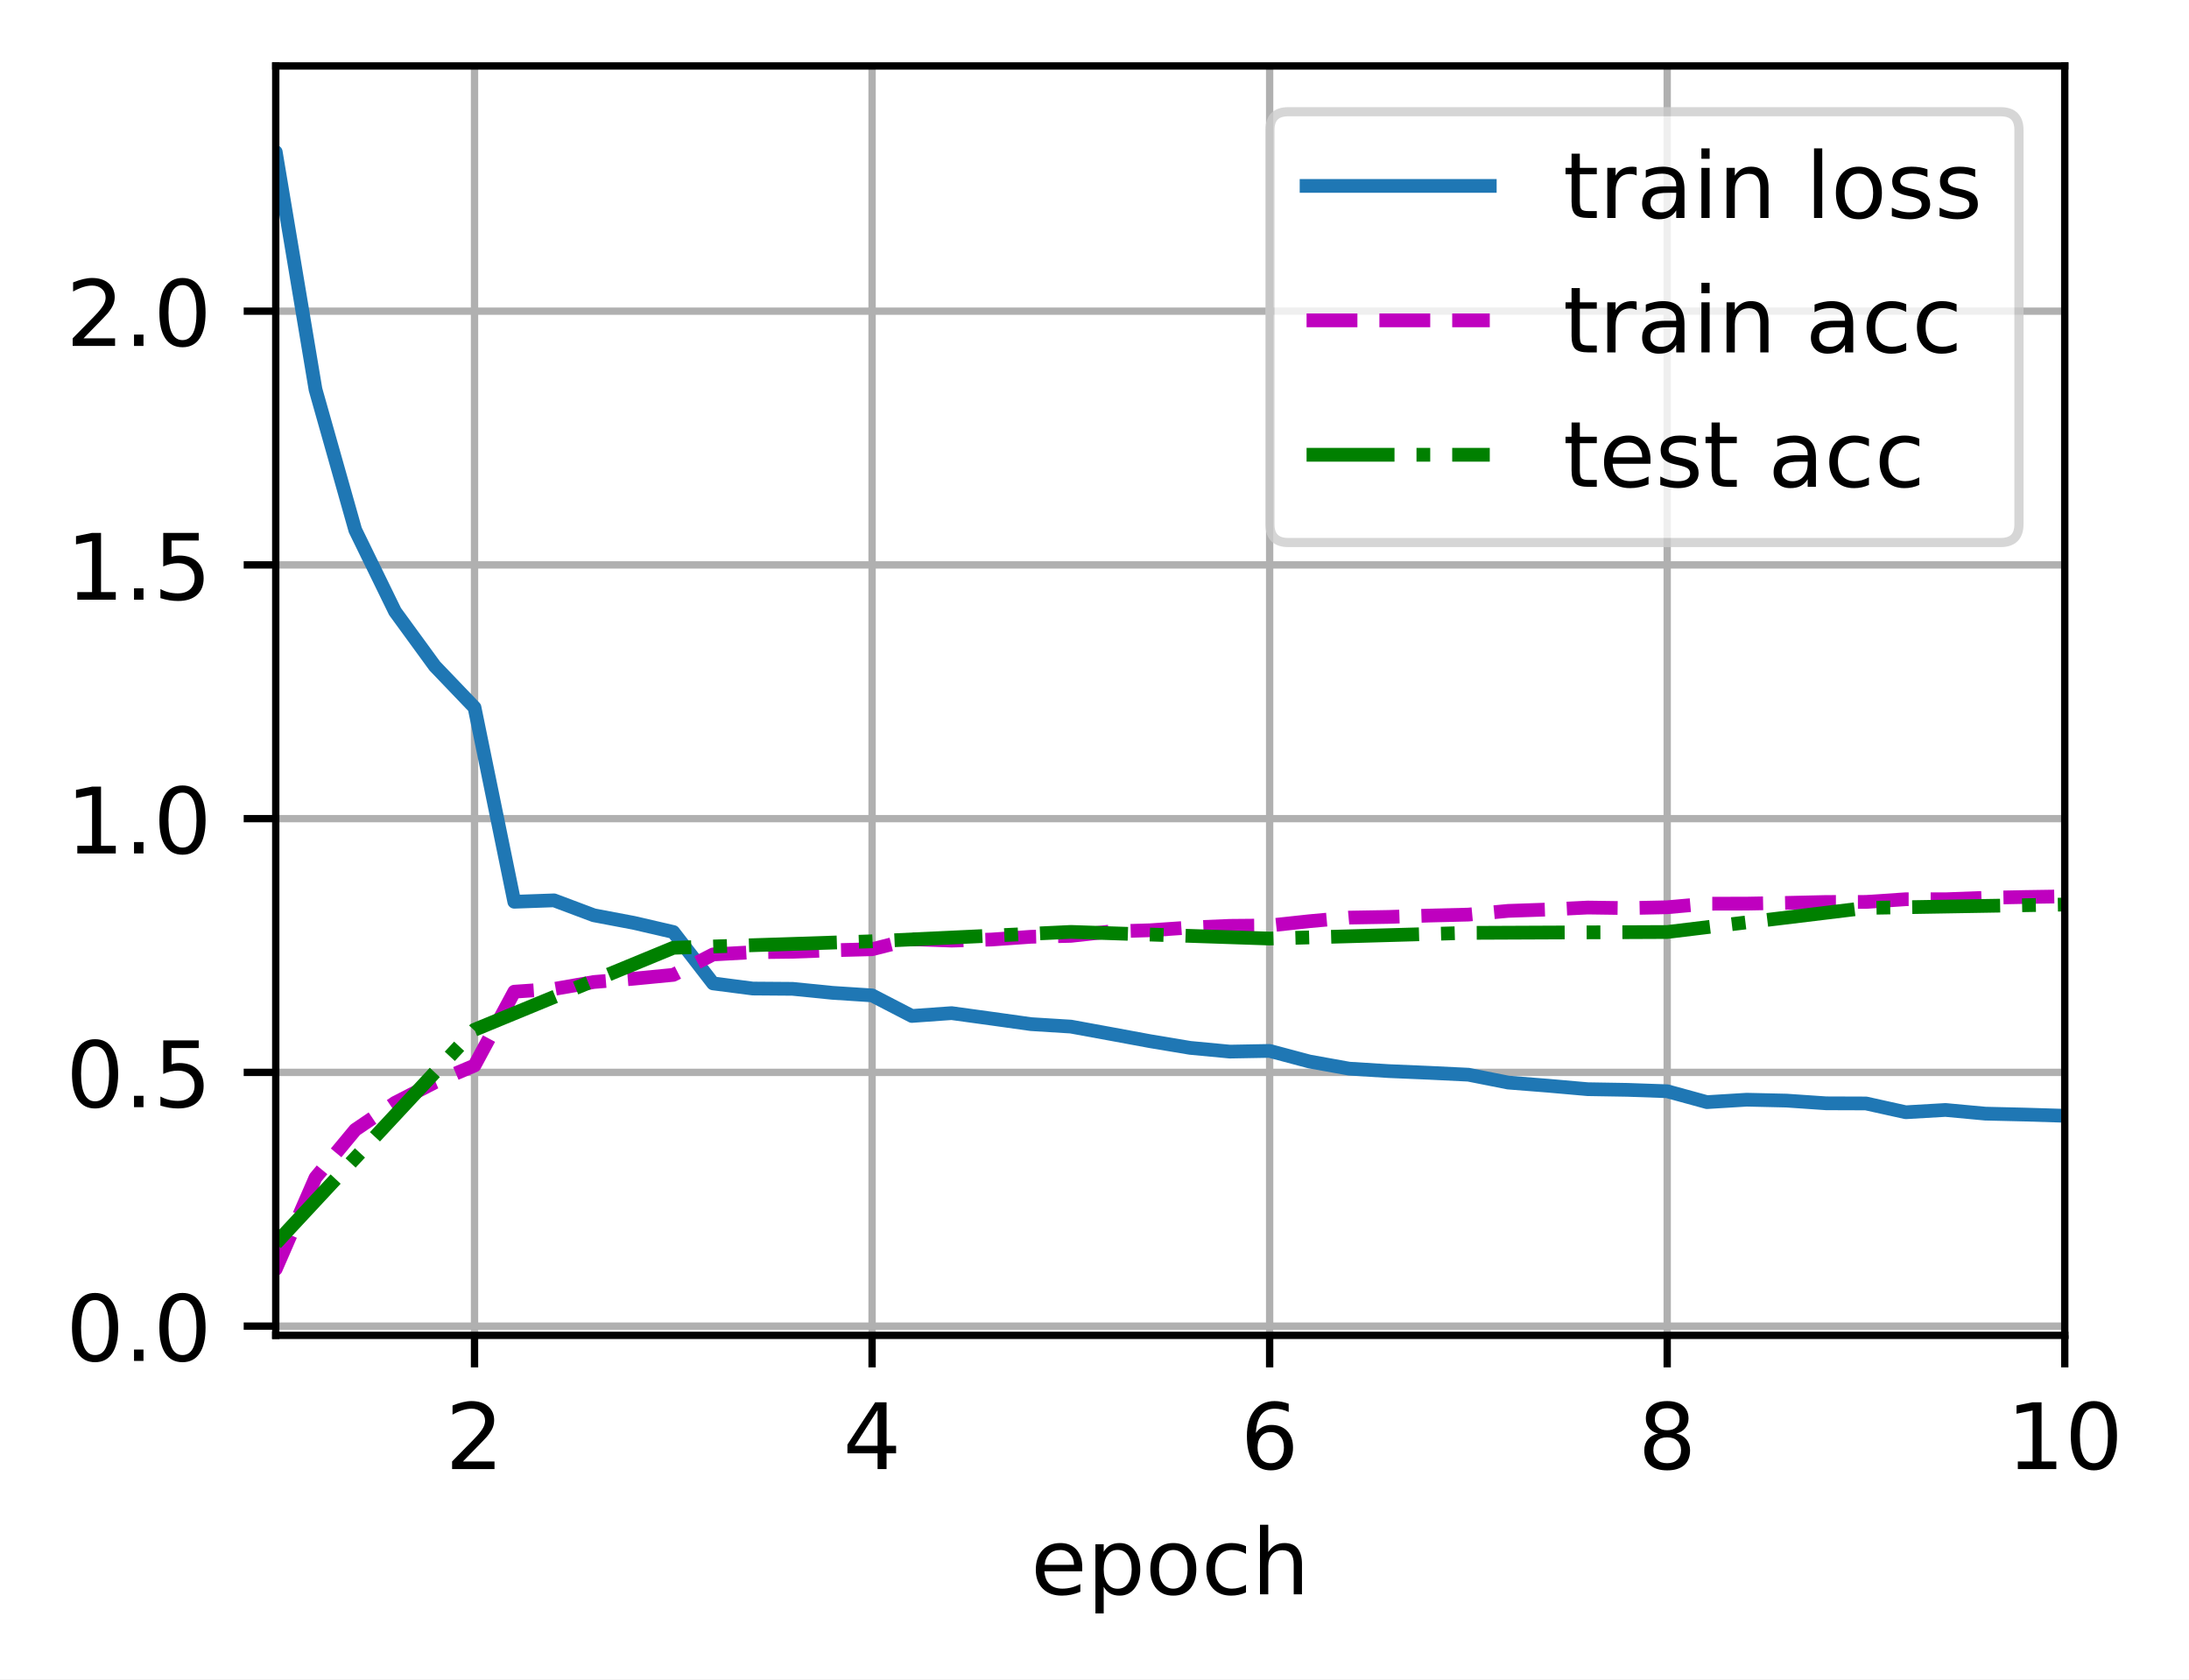
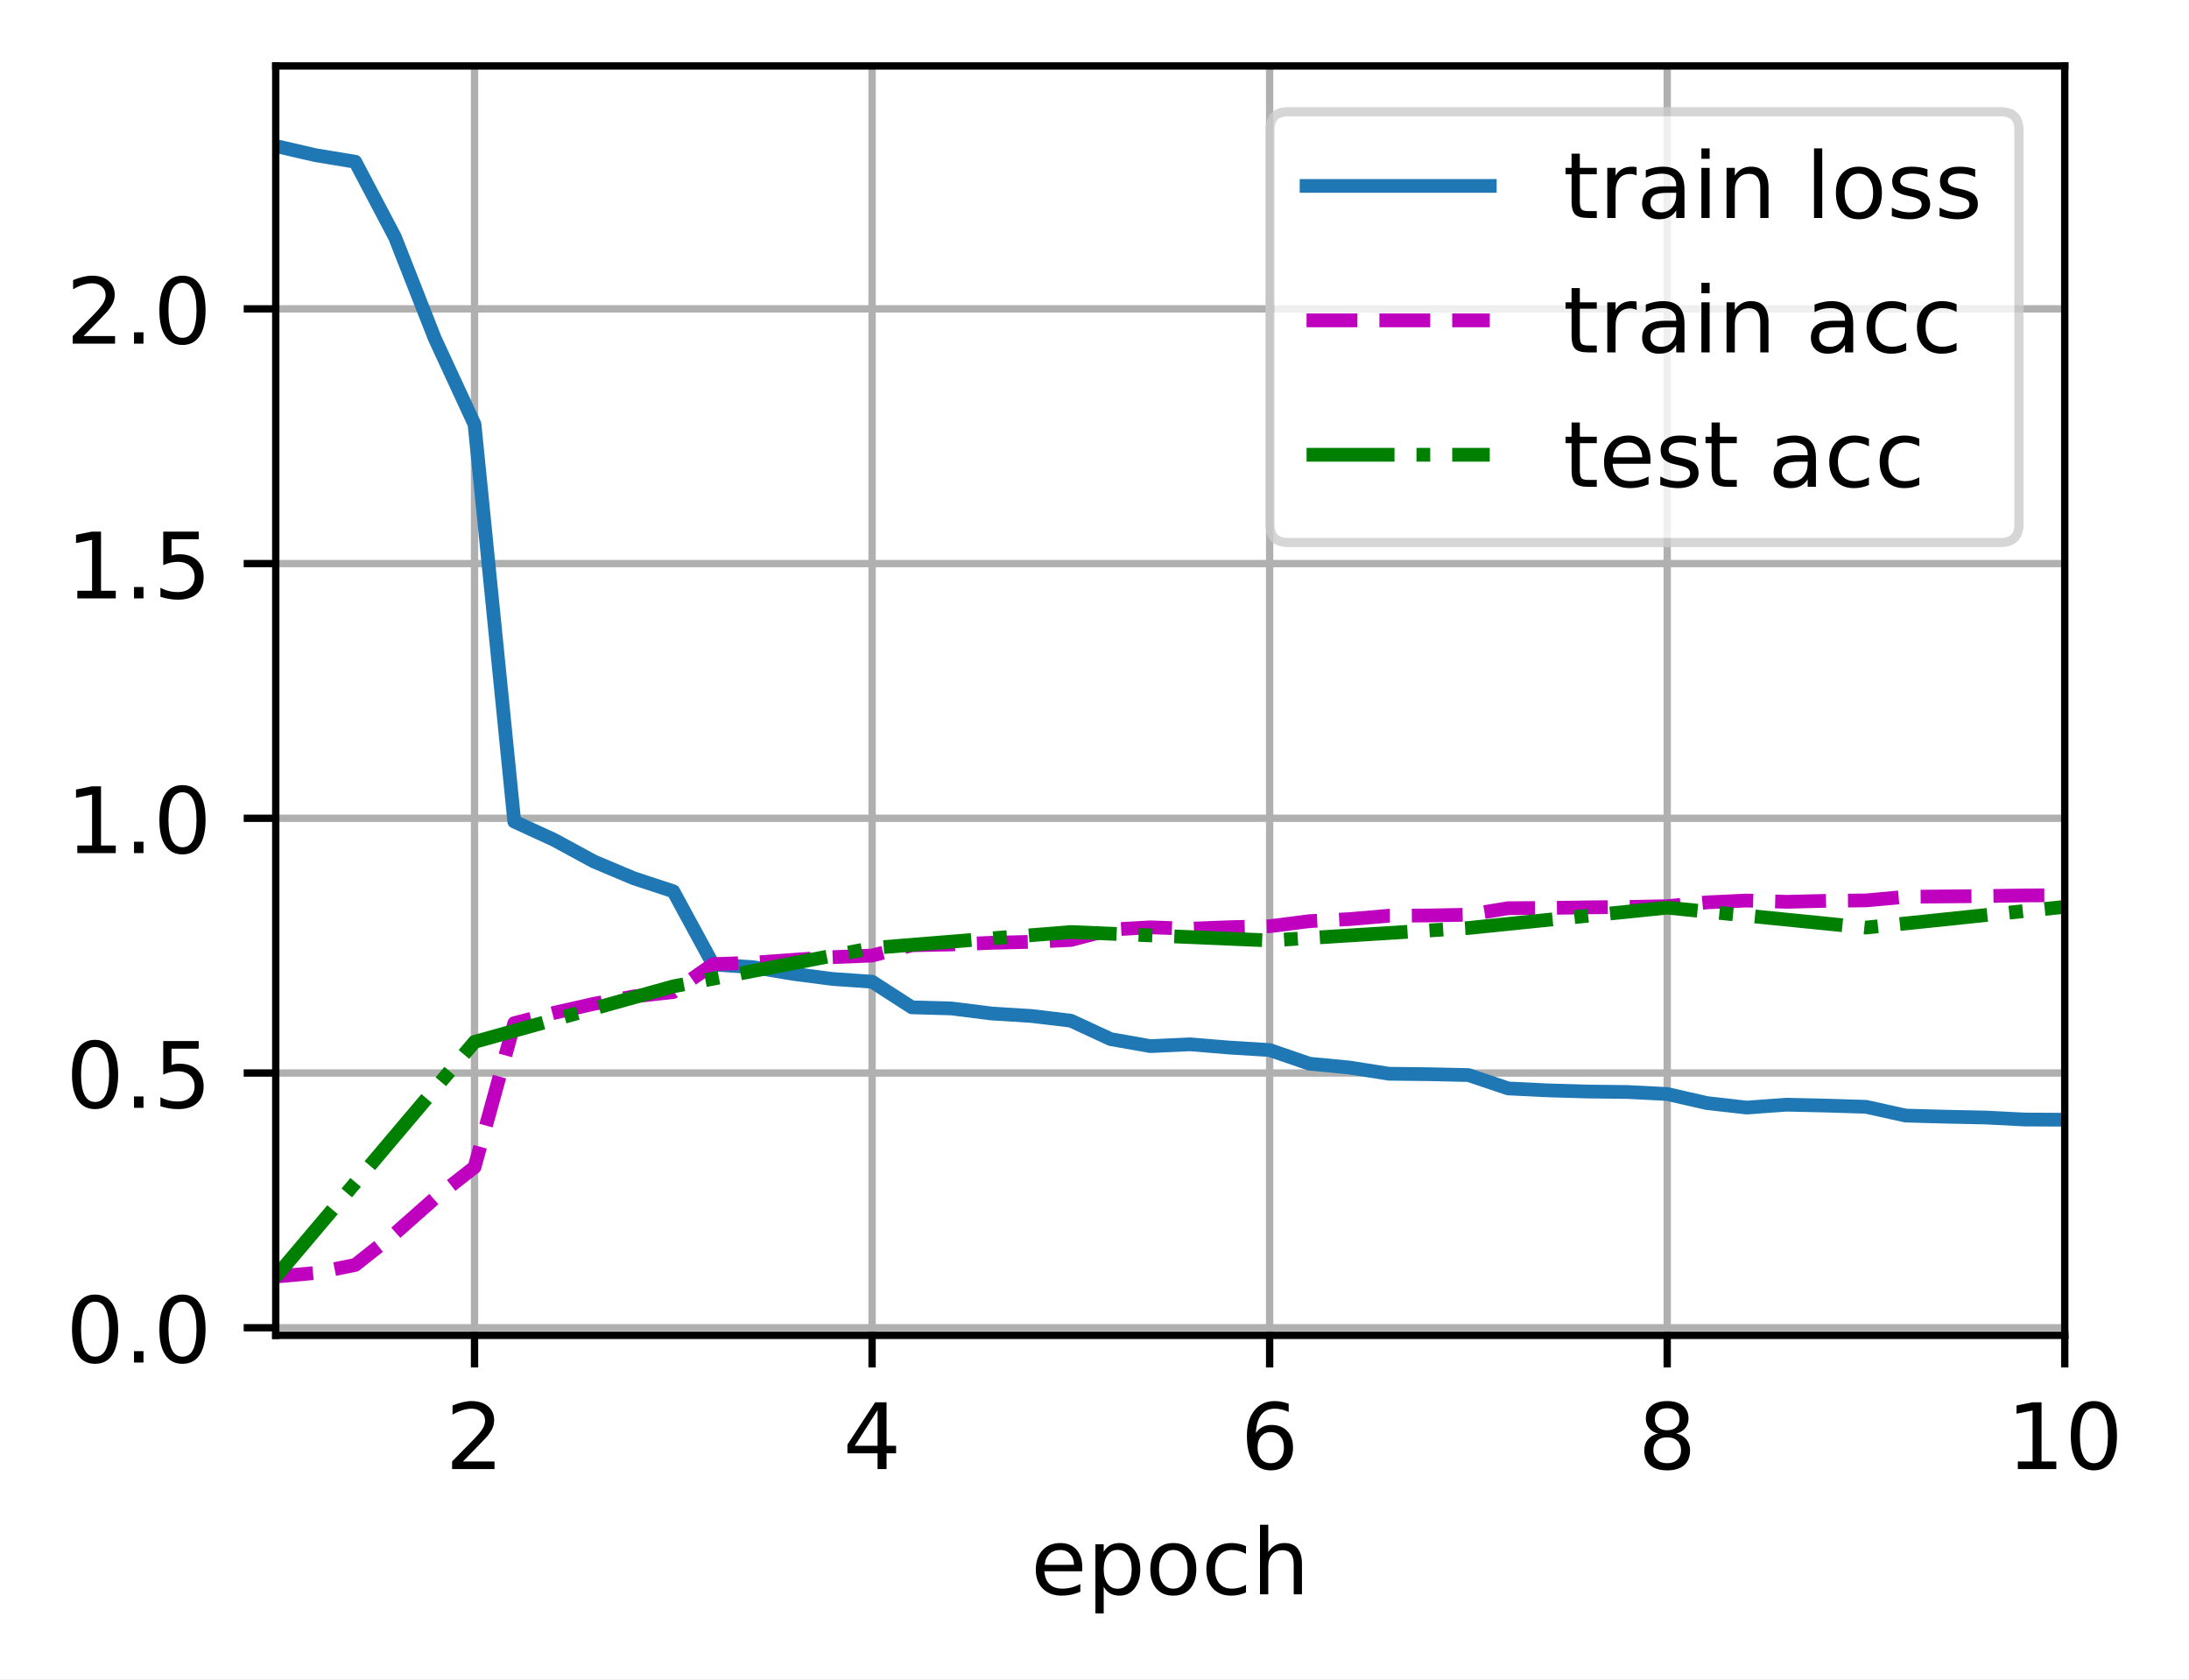
<svg xmlns="http://www.w3.org/2000/svg" xmlns:xlink="http://www.w3.org/1999/xlink" width="238.966pt" height="183.356pt" viewBox="0 0 238.966 183.356" version="1.1">
  <defs>
    <style type="text/css">*{stroke-linejoin: round; stroke-linecap: butt}</style>
  </defs>
  <g id="figure_1">
    <g id="patch_1">
      <path d="M 0 183.356  L 238.966 183.356  L 238.966 0  L 0 0  z " style="fill: #ffffff" />
    </g>
    <g id="axes_1">
      <g id="patch_2">
        <path d="M 30.103 145.8  L 225.403 145.8  L 225.403 7.2  L 30.103 7.2  z " style="fill: #ffffff" />
      </g>
      <g id="matplotlib.axis_1">
        <g id="xtick_1">
          <g id="line2d_1">
-             <path d="M 51.803 145.8  L 51.803 7.2  " clip-path="url(#p3b423f8198)" style="fill: none; stroke: #b0b0b0; stroke-width: 0.8; stroke-linecap: square" />
+             <path d="M 51.803 145.8  L 51.803 7.2  " clip-path="url(#p97b8634564)" style="fill: none; stroke: #b0b0b0; stroke-width: 0.8; stroke-linecap: square" />
          </g>
          <g id="line2d_2">
            <defs>
-               <path id="m6e14388a32" d="M 0 0  L 0 3.5  " style="stroke: #000000; stroke-width: 0.8" />
+               <path id="m6a7ff3b553" d="M 0 0  L 0 3.5  " style="stroke: #000000; stroke-width: 0.8" />
            </defs>
            <g>
-               <use xlink:href="#m6e14388a32" x="51.803" y="145.8" style="stroke: #000000; stroke-width: 0.8" />
+               <use xlink:href="#m6a7ff3b553" x="51.803" y="145.8" style="stroke: #000000; stroke-width: 0.8" />
            </g>
          </g>
          <g id="text_1">
            <g transform="translate(48.62188 160.3984) scale(0.1 -0.1)">
              <defs>
                <path id="DejaVuSans-32" d="M 1228 531  L 3431 531  L 3431 0  L 469 0  L 469 531  Q 828 903 1448 1529  Q 2069 2156 2228 2338  Q 2531 2678 2651 2914  Q 2772 3150 2772 3378  Q 2772 3750 2511 3984  Q 2250 4219 1831 4219  Q 1534 4219 1204 4116  Q 875 4013 500 3803  L 500 4441  Q 881 4594 1212 4672  Q 1544 4750 1819 4750  Q 2544 4750 2975 4387  Q 3406 4025 3406 3419  Q 3406 3131 3298 2873  Q 3191 2616 2906 2266  Q 2828 2175 2409 1742  Q 1991 1309 1228 531  z " transform="scale(0.015625)" />
              </defs>
              <use xlink:href="#DejaVuSans-32" />
            </g>
          </g>
        </g>
        <g id="xtick_2">
          <g id="line2d_3">
-             <path d="M 95.203 145.8  L 95.203 7.2  " clip-path="url(#p3b423f8198)" style="fill: none; stroke: #b0b0b0; stroke-width: 0.8; stroke-linecap: square" />
+             <path d="M 95.203 145.8  L 95.203 7.2  " clip-path="url(#p97b8634564)" style="fill: none; stroke: #b0b0b0; stroke-width: 0.8; stroke-linecap: square" />
          </g>
          <g id="line2d_4">
            <g>
-               <use xlink:href="#m6e14388a32" x="95.203" y="145.8" style="stroke: #000000; stroke-width: 0.8" />
+               <use xlink:href="#m6a7ff3b553" x="95.203" y="145.8" style="stroke: #000000; stroke-width: 0.8" />
            </g>
          </g>
          <g id="text_2">
            <g transform="translate(92.02187 160.3984) scale(0.1 -0.1)">
              <defs>
                <path id="DejaVuSans-34" d="M 2419 4116  L 825 1625  L 2419 1625  L 2419 4116  z M 2253 4666  L 3047 4666  L 3047 1625  L 3713 1625  L 3713 1100  L 3047 1100  L 3047 0  L 2419 0  L 2419 1100  L 313 1100  L 313 1709  L 2253 4666  z " transform="scale(0.015625)" />
              </defs>
              <use xlink:href="#DejaVuSans-34" />
            </g>
          </g>
        </g>
        <g id="xtick_3">
          <g id="line2d_5">
-             <path d="M 138.603 145.8  L 138.603 7.2  " clip-path="url(#p3b423f8198)" style="fill: none; stroke: #b0b0b0; stroke-width: 0.8; stroke-linecap: square" />
+             <path d="M 138.603 145.8  L 138.603 7.2  " clip-path="url(#p97b8634564)" style="fill: none; stroke: #b0b0b0; stroke-width: 0.8; stroke-linecap: square" />
          </g>
          <g id="line2d_6">
            <g>
-               <use xlink:href="#m6e14388a32" x="138.603" y="145.8" style="stroke: #000000; stroke-width: 0.8" />
+               <use xlink:href="#m6a7ff3b553" x="138.603" y="145.8" style="stroke: #000000; stroke-width: 0.8" />
            </g>
          </g>
          <g id="text_3">
            <g transform="translate(135.4219 160.3984) scale(0.1 -0.1)">
              <defs>
                <path id="DejaVuSans-36" d="M 2113 2584  Q 1688 2584 1439 2293  Q 1191 2003 1191 1497  Q 1191 994 1439 701  Q 1688 409 2113 409  Q 2538 409 2786 701  Q 3034 994 3034 1497  Q 3034 2003 2786 2293  Q 2538 2584 2113 2584  z M 3366 4563  L 3366 3988  Q 3128 4100 2886 4159  Q 2644 4219 2406 4219  Q 1781 4219 1451 3797  Q 1122 3375 1075 2522  Q 1259 2794 1537 2939  Q 1816 3084 2150 3084  Q 2853 3084 3261 2657  Q 3669 2231 3669 1497  Q 3669 778 3244 343  Q 2819 -91 2113 -91  Q 1303 -91 875 529  Q 447 1150 447 2328  Q 447 3434 972 4092  Q 1497 4750 2381 4750  Q 2619 4750 2861 4703  Q 3103 4656 3366 4563  z " transform="scale(0.015625)" />
              </defs>
              <use xlink:href="#DejaVuSans-36" />
            </g>
          </g>
        </g>
        <g id="xtick_4">
          <g id="line2d_7">
-             <path d="M 182.003 145.8  L 182.003 7.2  " clip-path="url(#p3b423f8198)" style="fill: none; stroke: #b0b0b0; stroke-width: 0.8; stroke-linecap: square" />
+             <path d="M 182.003 145.8  L 182.003 7.2  " clip-path="url(#p97b8634564)" style="fill: none; stroke: #b0b0b0; stroke-width: 0.8; stroke-linecap: square" />
          </g>
          <g id="line2d_8">
            <g>
-               <use xlink:href="#m6e14388a32" x="182.003" y="145.8" style="stroke: #000000; stroke-width: 0.8" />
+               <use xlink:href="#m6a7ff3b553" x="182.003" y="145.8" style="stroke: #000000; stroke-width: 0.8" />
            </g>
          </g>
          <g id="text_4">
            <g transform="translate(178.8219 160.3984) scale(0.1 -0.1)">
              <defs>
                <path id="DejaVuSans-38" d="M 2034 2216  Q 1584 2216 1326 1975  Q 1069 1734 1069 1313  Q 1069 891 1326 650  Q 1584 409 2034 409  Q 2484 409 2743 651  Q 3003 894 3003 1313  Q 3003 1734 2745 1975  Q 2488 2216 2034 2216  z M 1403 2484  Q 997 2584 770 2862  Q 544 3141 544 3541  Q 544 4100 942 4425  Q 1341 4750 2034 4750  Q 2731 4750 3128 4425  Q 3525 4100 3525 3541  Q 3525 3141 3298 2862  Q 3072 2584 2669 2484  Q 3125 2378 3379 2068  Q 3634 1759 3634 1313  Q 3634 634 3220 271  Q 2806 -91 2034 -91  Q 1263 -91 848 271  Q 434 634 434 1313  Q 434 1759 690 2068  Q 947 2378 1403 2484  z M 1172 3481  Q 1172 3119 1398 2916  Q 1625 2713 2034 2713  Q 2441 2713 2670 2916  Q 2900 3119 2900 3481  Q 2900 3844 2670 4047  Q 2441 4250 2034 4250  Q 1625 4250 1398 4047  Q 1172 3844 1172 3481  z " transform="scale(0.015625)" />
              </defs>
              <use xlink:href="#DejaVuSans-38" />
            </g>
          </g>
        </g>
        <g id="xtick_5">
          <g id="line2d_9">
-             <path d="M 225.403 145.8  L 225.403 7.2  " clip-path="url(#p3b423f8198)" style="fill: none; stroke: #b0b0b0; stroke-width: 0.8; stroke-linecap: square" />
+             <path d="M 225.403 145.8  L 225.403 7.2  " clip-path="url(#p97b8634564)" style="fill: none; stroke: #b0b0b0; stroke-width: 0.8; stroke-linecap: square" />
          </g>
          <g id="line2d_10">
            <g>
-               <use xlink:href="#m6e14388a32" x="225.403" y="145.8" style="stroke: #000000; stroke-width: 0.8" />
+               <use xlink:href="#m6a7ff3b553" x="225.403" y="145.8" style="stroke: #000000; stroke-width: 0.8" />
            </g>
          </g>
          <g id="text_5">
            <g transform="translate(219.0406 160.3984) scale(0.1 -0.1)">
              <defs>
                <path id="DejaVuSans-31" d="M 794 531  L 1825 531  L 1825 4091  L 703 3866  L 703 4441  L 1819 4666  L 2450 4666  L 2450 531  L 3481 531  L 3481 0  L 794 0  L 794 531  z " transform="scale(0.015625)" />
                <path id="DejaVuSans-30" d="M 2034 4250  Q 1547 4250 1301 3770  Q 1056 3291 1056 2328  Q 1056 1369 1301 889  Q 1547 409 2034 409  Q 2525 409 2770 889  Q 3016 1369 3016 2328  Q 3016 3291 2770 3770  Q 2525 4250 2034 4250  z M 2034 4750  Q 2819 4750 3233 4129  Q 3647 3509 3647 2328  Q 3647 1150 3233 529  Q 2819 -91 2034 -91  Q 1250 -91 836 529  Q 422 1150 422 2328  Q 422 3509 836 4129  Q 1250 4750 2034 4750  z " transform="scale(0.015625)" />
              </defs>
              <use xlink:href="#DejaVuSans-31" />
              <use xlink:href="#DejaVuSans-30" x="63.623" />
            </g>
          </g>
        </g>
        <g id="text_6">
          <g transform="translate(112.525 174.0766) scale(0.1 -0.1)">
            <defs>
              <path id="DejaVuSans-65" d="M 3597 1894  L 3597 1613  L 953 1613  Q 991 1019 1311 708  Q 1631 397 2203 397  Q 2534 397 2845 478  Q 3156 559 3463 722  L 3463 178  Q 3153 47 2828 -22  Q 2503 -91 2169 -91  Q 1331 -91 842 396  Q 353 884 353 1716  Q 353 2575 817 3079  Q 1281 3584 2069 3584  Q 2775 3584 3186 3129  Q 3597 2675 3597 1894  z M 3022 2063  Q 3016 2534 2758 2815  Q 2500 3097 2075 3097  Q 1594 3097 1305 2825  Q 1016 2553 972 2059  L 3022 2063  z " transform="scale(0.015625)" />
              <path id="DejaVuSans-70" d="M 1159 525  L 1159 -1331  L 581 -1331  L 581 3500  L 1159 3500  L 1159 2969  Q 1341 3281 1617 3432  Q 1894 3584 2278 3584  Q 2916 3584 3314 3078  Q 3713 2572 3713 1747  Q 3713 922 3314 415  Q 2916 -91 2278 -91  Q 1894 -91 1617 61  Q 1341 213 1159 525  z M 3116 1747  Q 3116 2381 2855 2742  Q 2594 3103 2138 3103  Q 1681 3103 1420 2742  Q 1159 2381 1159 1747  Q 1159 1113 1420 752  Q 1681 391 2138 391  Q 2594 391 2855 752  Q 3116 1113 3116 1747  z " transform="scale(0.015625)" />
              <path id="DejaVuSans-6f" d="M 1959 3097  Q 1497 3097 1228 2736  Q 959 2375 959 1747  Q 959 1119 1226 758  Q 1494 397 1959 397  Q 2419 397 2687 759  Q 2956 1122 2956 1747  Q 2956 2369 2687 2733  Q 2419 3097 1959 3097  z M 1959 3584  Q 2709 3584 3137 3096  Q 3566 2609 3566 1747  Q 3566 888 3137 398  Q 2709 -91 1959 -91  Q 1206 -91 779 398  Q 353 888 353 1747  Q 353 2609 779 3096  Q 1206 3584 1959 3584  z " transform="scale(0.015625)" />
              <path id="DejaVuSans-63" d="M 3122 3366  L 3122 2828  Q 2878 2963 2633 3030  Q 2388 3097 2138 3097  Q 1578 3097 1268 2742  Q 959 2388 959 1747  Q 959 1106 1268 751  Q 1578 397 2138 397  Q 2388 397 2633 464  Q 2878 531 3122 666  L 3122 134  Q 2881 22 2623 -34  Q 2366 -91 2075 -91  Q 1284 -91 818 406  Q 353 903 353 1747  Q 353 2603 823 3093  Q 1294 3584 2113 3584  Q 2378 3584 2631 3529  Q 2884 3475 3122 3366  z " transform="scale(0.015625)" />
              <path id="DejaVuSans-68" d="M 3513 2113  L 3513 0  L 2938 0  L 2938 2094  Q 2938 2591 2744 2837  Q 2550 3084 2163 3084  Q 1697 3084 1428 2787  Q 1159 2491 1159 1978  L 1159 0  L 581 0  L 581 4863  L 1159 4863  L 1159 2956  Q 1366 3272 1645 3428  Q 1925 3584 2291 3584  Q 2894 3584 3203 3211  Q 3513 2838 3513 2113  z " transform="scale(0.015625)" />
            </defs>
            <use xlink:href="#DejaVuSans-65" />
            <use xlink:href="#DejaVuSans-70" x="61.523" />
            <use xlink:href="#DejaVuSans-6f" x="125" />
            <use xlink:href="#DejaVuSans-63" x="186.182" />
            <use xlink:href="#DejaVuSans-68" x="241.162" />
          </g>
        </g>
      </g>
      <g id="matplotlib.axis_2">
        <g id="ytick_1">
          <g id="line2d_11">
-             <path d="M 30.103 144.791  L 225.403 144.791  " clip-path="url(#p3b423f8198)" style="fill: none; stroke: #b0b0b0; stroke-width: 0.8; stroke-linecap: square" />
+             <path d="M 30.103 144.969  L 225.403 144.969  " clip-path="url(#p97b8634564)" style="fill: none; stroke: #b0b0b0; stroke-width: 0.8; stroke-linecap: square" />
          </g>
          <g id="line2d_12">
            <defs>
-               <path id="m9a7e8c10af" d="M 0 0  L -3.5 0  " style="stroke: #000000; stroke-width: 0.8" />
+               <path id="mb662c248c9" d="M 0 0  L -3.5 0  " style="stroke: #000000; stroke-width: 0.8" />
            </defs>
            <g>
-               <use xlink:href="#m9a7e8c10af" x="30.103" y="144.791" style="stroke: #000000; stroke-width: 0.8" />
+               <use xlink:href="#mb662c248c9" x="30.103" y="144.969" style="stroke: #000000; stroke-width: 0.8" />
            </g>
          </g>
          <g id="text_7">
-             <g transform="translate(7.2 148.5905) scale(0.1 -0.1)">
+             <g transform="translate(7.2 148.7681) scale(0.1 -0.1)">
              <defs>
                <path id="DejaVuSans-2e" d="M 684 794  L 1344 794  L 1344 0  L 684 0  L 684 794  z " transform="scale(0.015625)" />
              </defs>
              <use xlink:href="#DejaVuSans-30" />
              <use xlink:href="#DejaVuSans-2e" x="63.623" />
              <use xlink:href="#DejaVuSans-30" x="95.41" />
            </g>
          </g>
        </g>
        <g id="ytick_2">
          <g id="line2d_13">
-             <path d="M 30.103 117.087  L 225.403 117.087  " clip-path="url(#p3b423f8198)" style="fill: none; stroke: #b0b0b0; stroke-width: 0.8; stroke-linecap: square" />
+             <path d="M 30.103 117.158  L 225.403 117.158  " clip-path="url(#p97b8634564)" style="fill: none; stroke: #b0b0b0; stroke-width: 0.8; stroke-linecap: square" />
          </g>
          <g id="line2d_14">
            <g>
-               <use xlink:href="#m9a7e8c10af" x="30.103" y="117.087" style="stroke: #000000; stroke-width: 0.8" />
+               <use xlink:href="#mb662c248c9" x="30.103" y="117.158" style="stroke: #000000; stroke-width: 0.8" />
            </g>
          </g>
          <g id="text_8">
-             <g transform="translate(7.2 120.886) scale(0.1 -0.1)">
+             <g transform="translate(7.2 120.9567) scale(0.1 -0.1)">
              <defs>
                <path id="DejaVuSans-35" d="M 691 4666  L 3169 4666  L 3169 4134  L 1269 4134  L 1269 2991  Q 1406 3038 1543 3061  Q 1681 3084 1819 3084  Q 2600 3084 3056 2656  Q 3513 2228 3513 1497  Q 3513 744 3044 326  Q 2575 -91 1722 -91  Q 1428 -91 1123 -41  Q 819 9 494 109  L 494 744  Q 775 591 1075 516  Q 1375 441 1709 441  Q 2250 441 2565 725  Q 2881 1009 2881 1497  Q 2881 1984 2565 2268  Q 2250 2553 1709 2553  Q 1456 2553 1204 2497  Q 953 2441 691 2322  L 691 4666  z " transform="scale(0.015625)" />
              </defs>
              <use xlink:href="#DejaVuSans-30" />
              <use xlink:href="#DejaVuSans-2e" x="63.623" />
              <use xlink:href="#DejaVuSans-35" x="95.41" />
            </g>
          </g>
        </g>
        <g id="ytick_3">
          <g id="line2d_15">
-             <path d="M 30.103 89.382  L 225.403 89.382  " clip-path="url(#p3b423f8198)" style="fill: none; stroke: #b0b0b0; stroke-width: 0.8; stroke-linecap: square" />
+             <path d="M 30.103 89.346  L 225.403 89.346  " clip-path="url(#p97b8634564)" style="fill: none; stroke: #b0b0b0; stroke-width: 0.8; stroke-linecap: square" />
          </g>
          <g id="line2d_16">
            <g>
-               <use xlink:href="#m9a7e8c10af" x="30.103" y="89.382" style="stroke: #000000; stroke-width: 0.8" />
+               <use xlink:href="#mb662c248c9" x="30.103" y="89.346" style="stroke: #000000; stroke-width: 0.8" />
            </g>
          </g>
          <g id="text_9">
-             <g transform="translate(7.2 93.1815) scale(0.1 -0.1)">
+             <g transform="translate(7.2 93.14532) scale(0.1 -0.1)">
              <use xlink:href="#DejaVuSans-31" />
              <use xlink:href="#DejaVuSans-2e" x="63.623" />
              <use xlink:href="#DejaVuSans-30" x="95.41" />
            </g>
          </g>
        </g>
        <g id="ytick_4">
          <g id="line2d_17">
-             <path d="M 30.103 61.678  L 225.403 61.678  " clip-path="url(#p3b423f8198)" style="fill: none; stroke: #b0b0b0; stroke-width: 0.8; stroke-linecap: square" />
+             <path d="M 30.103 61.535  L 225.403 61.535  " clip-path="url(#p97b8634564)" style="fill: none; stroke: #b0b0b0; stroke-width: 0.8; stroke-linecap: square" />
          </g>
          <g id="line2d_18">
            <g>
-               <use xlink:href="#m9a7e8c10af" x="30.103" y="61.678" style="stroke: #000000; stroke-width: 0.8" />
+               <use xlink:href="#mb662c248c9" x="30.103" y="61.535" style="stroke: #000000; stroke-width: 0.8" />
            </g>
          </g>
          <g id="text_10">
-             <g transform="translate(7.2 65.47698) scale(0.1 -0.1)">
+             <g transform="translate(7.2 65.33393) scale(0.1 -0.1)">
              <use xlink:href="#DejaVuSans-31" />
              <use xlink:href="#DejaVuSans-2e" x="63.623" />
              <use xlink:href="#DejaVuSans-35" x="95.41" />
            </g>
          </g>
        </g>
        <g id="ytick_5">
          <g id="line2d_19">
-             <path d="M 30.103 33.973  L 225.403 33.973  " clip-path="url(#p3b423f8198)" style="fill: none; stroke: #b0b0b0; stroke-width: 0.8; stroke-linecap: square" />
+             <path d="M 30.103 33.723  L 225.403 33.723  " clip-path="url(#p97b8634564)" style="fill: none; stroke: #b0b0b0; stroke-width: 0.8; stroke-linecap: square" />
          </g>
          <g id="line2d_20">
            <g>
-               <use xlink:href="#m9a7e8c10af" x="30.103" y="33.973" style="stroke: #000000; stroke-width: 0.8" />
+               <use xlink:href="#mb662c248c9" x="30.103" y="33.723" style="stroke: #000000; stroke-width: 0.8" />
            </g>
          </g>
          <g id="text_11">
-             <g transform="translate(7.2 37.77247) scale(0.1 -0.1)">
+             <g transform="translate(7.2 37.52253) scale(0.1 -0.1)">
              <use xlink:href="#DejaVuSans-32" />
              <use xlink:href="#DejaVuSans-2e" x="63.623" />
              <use xlink:href="#DejaVuSans-30" x="95.41" />
            </g>
          </g>
        </g>
      </g>
      <g id="line2d_21">
-         <path d="M 12.743 13.5  L 17.083 15.134  L 21.423 15.739  L 25.763 16.101  L 30.103 16.595  L 34.443 42.522  L 38.783 57.871  L 43.123 66.765  L 47.463 72.719  L 51.803 77.253  L 56.143 98.458  L 60.483 98.304  L 64.823 99.934  L 69.163 100.756  L 73.503 101.76  L 77.843 107.373  L 82.183 107.934  L 86.523 107.966  L 90.863 108.401  L 95.203 108.681  L 99.543 110.927  L 103.883 110.619  L 108.223 111.214  L 112.563 111.82  L 116.903 112.089  L 121.243 112.884  L 125.583 113.687  L 129.923 114.411  L 134.263 114.82  L 138.603 114.742  L 142.943 115.899  L 147.283 116.68  L 151.623 116.949  L 155.963 117.131  L 160.303 117.341  L 164.643 118.2  L 168.983 118.541  L 173.323 118.922  L 177.663 118.995  L 182.003 119.147  L 186.343 120.336  L 190.683 120.071  L 195.023 120.169  L 199.363 120.465  L 203.703 120.48  L 208.043 121.441  L 212.383 121.19  L 216.723 121.592  L 221.063 121.694  L 225.403 121.826  " clip-path="url(#p3b423f8198)" style="fill: none; stroke: #1f77b4; stroke-width: 1.5; stroke-linecap: square" />
+         <path d="M 12.743 13.5  L 17.083 14.937  L 21.423 15.451  L 25.763 15.752  L 30.103 15.942  L 34.443 16.944  L 38.783 17.661  L 43.123 25.904  L 47.463 36.952  L 51.803 46.329  L 56.143 89.704  L 60.483 91.696  L 64.823 94.056  L 69.163 95.885  L 73.503 97.316  L 77.843 105.304  L 82.183 105.599  L 86.523 106.32  L 90.863 106.886  L 95.203 107.187  L 99.543 109.986  L 103.883 110.108  L 108.223 110.657  L 112.563 110.927  L 116.903 111.443  L 121.243 113.456  L 125.583 114.22  L 129.923 114.024  L 134.263 114.382  L 138.603 114.647  L 142.943 116.139  L 147.283 116.554  L 151.623 117.236  L 155.963 117.285  L 160.303 117.381  L 164.643 118.84  L 168.983 119.052  L 173.323 119.179  L 177.663 119.229  L 182.003 119.448  L 186.343 120.438  L 190.683 120.93  L 195.023 120.615  L 199.363 120.713  L 203.703 120.846  L 208.043 121.805  L 212.383 121.925  L 216.723 122.015  L 221.063 122.235  L 225.403 122.256  " clip-path="url(#p97b8634564)" style="fill: none; stroke: #1f77b4; stroke-width: 1.5; stroke-linecap: square" />
      </g>
      <g id="line2d_22">
-         <path d="M 12.743 139.5  L 17.083 139.203  L 21.423 139.138  L 25.763 139.066  L 30.103 138.562  L 34.443 128.586  L 38.783 123.357  L 43.123 120.412  L 47.463 118.178  L 51.803 116.336  L 56.143 108.277  L 60.483 107.98  L 64.823 107.22  L 69.163 106.859  L 73.503 106.44  L 77.843 104.211  L 82.183 103.969  L 86.523 103.916  L 90.863 103.754  L 95.203 103.641  L 99.543 102.544  L 103.883 102.7  L 108.223 102.584  L 112.563 102.281  L 116.903 102.182  L 121.243 101.701  L 125.583 101.57  L 129.923 101.27  L 134.263 101.089  L 138.603 101.051  L 142.943 100.582  L 147.283 100.188  L 151.623 100.114  L 155.963 99.967  L 160.303 99.86  L 164.643 99.454  L 168.983 99.306  L 173.323 99.09  L 177.663 99.151  L 182.003 99.059  L 186.343 98.671  L 190.683 98.662  L 195.023 98.582  L 199.363 98.482  L 203.703 98.474  L 208.043 98.183  L 212.383 98.187  L 216.723 98.025  L 221.063 97.939  L 225.403 97.873  " clip-path="url(#p3b423f8198)" style="fill: none; stroke-dasharray: 5.55,2.4; stroke-dashoffset: 0; stroke: #bf00bf; stroke-width: 1.5" />
+         <path d="M 12.743 139.32  L 17.083 139.354  L 21.423 139.5  L 25.763 139.442  L 30.103 139.379  L 34.443 138.987  L 38.783 138.111  L 43.123 134.672  L 47.463 130.83  L 51.803 127.436  L 56.143 111.712  L 60.483 110.588  L 64.823 109.604  L 69.163 108.796  L 73.503 108.314  L 77.843 105.272  L 82.183 105.115  L 86.523 104.808  L 90.863 104.507  L 95.203 104.332  L 99.543 103.21  L 103.883 103.12  L 108.223 102.942  L 112.563 102.833  L 116.903 102.633  L 121.243 101.495  L 125.583 101.25  L 129.923 101.401  L 134.263 101.235  L 138.603 101.129  L 142.943 100.575  L 147.283 100.358  L 151.623 99.983  L 155.963 99.956  L 160.303 99.873  L 164.643 99.161  L 168.983 99.133  L 173.323 99.07  L 177.663 99.026  L 182.003 98.941  L 186.343 98.523  L 190.683 98.324  L 195.023 98.464  L 199.363 98.358  L 203.703 98.309  L 208.043 97.917  L 212.383 97.875  L 216.723 97.835  L 221.063 97.766  L 225.403 97.746  " clip-path="url(#p97b8634564)" style="fill: none; stroke-dasharray: 5.55,2.4; stroke-dashoffset: 0; stroke: #bf00bf; stroke-width: 1.5" />
      </g>
      <g id="line2d_23">
-         <path d="M 30.103 135.765  L 51.803 112.432  L 73.503 103.484  L 95.203 102.775  L 116.903 101.75  L 138.603 102.475  L 160.303 101.855  L 182.003 101.761  L 203.703 99.129  L 225.403 98.763  " clip-path="url(#p3b423f8198)" style="fill: none; stroke-dasharray: 9.6,2.4,1.5,2.4; stroke-dashoffset: 0; stroke: #008000; stroke-width: 1.5" />
+         <path d="M 30.103 139.407  L 51.803 113.759  L 73.503 107.696  L 95.203 103.508  L 116.903 101.761  L 138.603 102.684  L 160.303 101.322  L 182.003 99.102  L 203.703 101.277  L 225.403 99.013  " clip-path="url(#p97b8634564)" style="fill: none; stroke-dasharray: 9.6,2.4,1.5,2.4; stroke-dashoffset: 0; stroke: #008000; stroke-width: 1.5" />
      </g>
      <g id="patch_3">
        <path d="M 30.103 145.8  L 30.103 7.2  " style="fill: none; stroke: #000000; stroke-width: 0.8; stroke-linejoin: miter; stroke-linecap: square" />
      </g>
      <g id="patch_4">
        <path d="M 225.403 145.8  L 225.403 7.2  " style="fill: none; stroke: #000000; stroke-width: 0.8; stroke-linejoin: miter; stroke-linecap: square" />
      </g>
      <g id="patch_5">
        <path d="M 30.103 145.8  L 225.403 145.8  " style="fill: none; stroke: #000000; stroke-width: 0.8; stroke-linejoin: miter; stroke-linecap: square" />
      </g>
      <g id="patch_6">
        <path d="M 30.103 7.2  L 225.403 7.2  " style="fill: none; stroke: #000000; stroke-width: 0.8; stroke-linejoin: miter; stroke-linecap: square" />
      </g>
      <g id="legend_1">
        <g id="patch_7">
          <path d="M 140.634 59.234  L 218.403 59.234  Q 220.403 59.234 220.403 57.234  L 220.403 14.2  Q 220.403 12.2 218.403 12.2  L 140.634 12.2  Q 138.634 12.2 138.634 14.2  L 138.634 57.234  Q 138.634 59.234 140.634 59.234  z " style="fill: #ffffff; opacity: 0.8; stroke: #cccccc; stroke-linejoin: miter" />
        </g>
        <g id="line2d_24">
          <path d="M 142.634 20.298  L 152.634 20.298  L 162.634 20.298  " style="fill: none; stroke: #1f77b4; stroke-width: 1.5; stroke-linecap: square" />
        </g>
        <g id="text_12">
          <g transform="translate(170.6344 23.79844) scale(0.1 -0.1)">
            <defs>
              <path id="DejaVuSans-74" d="M 1172 4494  L 1172 3500  L 2356 3500  L 2356 3053  L 1172 3053  L 1172 1153  Q 1172 725 1289 603  Q 1406 481 1766 481  L 2356 481  L 2356 0  L 1766 0  Q 1100 0 847 248  Q 594 497 594 1153  L 594 3053  L 172 3053  L 172 3500  L 594 3500  L 594 4494  L 1172 4494  z " transform="scale(0.015625)" />
              <path id="DejaVuSans-72" d="M 2631 2963  Q 2534 3019 2420 3045  Q 2306 3072 2169 3072  Q 1681 3072 1420 2755  Q 1159 2438 1159 1844  L 1159 0  L 581 0  L 581 3500  L 1159 3500  L 1159 2956  Q 1341 3275 1631 3429  Q 1922 3584 2338 3584  Q 2397 3584 2469 3576  Q 2541 3569 2628 3553  L 2631 2963  z " transform="scale(0.015625)" />
              <path id="DejaVuSans-61" d="M 2194 1759  Q 1497 1759 1228 1600  Q 959 1441 959 1056  Q 959 750 1161 570  Q 1363 391 1709 391  Q 2188 391 2477 730  Q 2766 1069 2766 1631  L 2766 1759  L 2194 1759  z M 3341 1997  L 3341 0  L 2766 0  L 2766 531  Q 2569 213 2275 61  Q 1981 -91 1556 -91  Q 1019 -91 701 211  Q 384 513 384 1019  Q 384 1609 779 1909  Q 1175 2209 1959 2209  L 2766 2209  L 2766 2266  Q 2766 2663 2505 2880  Q 2244 3097 1772 3097  Q 1472 3097 1187 3025  Q 903 2953 641 2809  L 641 3341  Q 956 3463 1253 3523  Q 1550 3584 1831 3584  Q 2591 3584 2966 3190  Q 3341 2797 3341 1997  z " transform="scale(0.015625)" />
              <path id="DejaVuSans-69" d="M 603 3500  L 1178 3500  L 1178 0  L 603 0  L 603 3500  z M 603 4863  L 1178 4863  L 1178 4134  L 603 4134  L 603 4863  z " transform="scale(0.015625)" />
              <path id="DejaVuSans-6e" d="M 3513 2113  L 3513 0  L 2938 0  L 2938 2094  Q 2938 2591 2744 2837  Q 2550 3084 2163 3084  Q 1697 3084 1428 2787  Q 1159 2491 1159 1978  L 1159 0  L 581 0  L 581 3500  L 1159 3500  L 1159 2956  Q 1366 3272 1645 3428  Q 1925 3584 2291 3584  Q 2894 3584 3203 3211  Q 3513 2838 3513 2113  z " transform="scale(0.015625)" />
              <path id="DejaVuSans-20" transform="scale(0.015625)" />
              <path id="DejaVuSans-6c" d="M 603 4863  L 1178 4863  L 1178 0  L 603 0  L 603 4863  z " transform="scale(0.015625)" />
              <path id="DejaVuSans-73" d="M 2834 3397  L 2834 2853  Q 2591 2978 2328 3040  Q 2066 3103 1784 3103  Q 1356 3103 1142 2972  Q 928 2841 928 2578  Q 928 2378 1081 2264  Q 1234 2150 1697 2047  L 1894 2003  Q 2506 1872 2764 1633  Q 3022 1394 3022 966  Q 3022 478 2636 193  Q 2250 -91 1575 -91  Q 1294 -91 989 -36  Q 684 19 347 128  L 347 722  Q 666 556 975 473  Q 1284 391 1588 391  Q 1994 391 2212 530  Q 2431 669 2431 922  Q 2431 1156 2273 1281  Q 2116 1406 1581 1522  L 1381 1569  Q 847 1681 609 1914  Q 372 2147 372 2553  Q 372 3047 722 3315  Q 1072 3584 1716 3584  Q 2034 3584 2315 3537  Q 2597 3491 2834 3397  z " transform="scale(0.015625)" />
            </defs>
            <use xlink:href="#DejaVuSans-74" />
            <use xlink:href="#DejaVuSans-72" x="39.209" />
            <use xlink:href="#DejaVuSans-61" x="80.322" />
            <use xlink:href="#DejaVuSans-69" x="141.602" />
            <use xlink:href="#DejaVuSans-6e" x="169.385" />
            <use xlink:href="#DejaVuSans-20" x="232.764" />
            <use xlink:href="#DejaVuSans-6c" x="264.551" />
            <use xlink:href="#DejaVuSans-6f" x="292.334" />
            <use xlink:href="#DejaVuSans-73" x="353.516" />
            <use xlink:href="#DejaVuSans-73" x="405.615" />
          </g>
        </g>
        <g id="line2d_25">
          <path d="M 142.634 34.977  L 152.634 34.977  L 162.634 34.977  " style="fill: none; stroke-dasharray: 5.55,2.4; stroke-dashoffset: 0; stroke: #bf00bf; stroke-width: 1.5" />
        </g>
        <g id="text_13">
          <g transform="translate(170.6344 38.47656) scale(0.1 -0.1)">
            <use xlink:href="#DejaVuSans-74" />
            <use xlink:href="#DejaVuSans-72" x="39.209" />
            <use xlink:href="#DejaVuSans-61" x="80.322" />
            <use xlink:href="#DejaVuSans-69" x="141.602" />
            <use xlink:href="#DejaVuSans-6e" x="169.385" />
            <use xlink:href="#DejaVuSans-20" x="232.764" />
            <use xlink:href="#DejaVuSans-61" x="264.551" />
            <use xlink:href="#DejaVuSans-63" x="325.83" />
            <use xlink:href="#DejaVuSans-63" x="380.811" />
          </g>
        </g>
        <g id="line2d_26">
          <path d="M 142.634 49.655  L 152.634 49.655  L 162.634 49.655  " style="fill: none; stroke-dasharray: 9.6,2.4,1.5,2.4; stroke-dashoffset: 0; stroke: #008000; stroke-width: 1.5" />
        </g>
        <g id="text_14">
          <g transform="translate(170.6344 53.15469) scale(0.1 -0.1)">
            <use xlink:href="#DejaVuSans-74" />
            <use xlink:href="#DejaVuSans-65" x="39.209" />
            <use xlink:href="#DejaVuSans-73" x="100.732" />
            <use xlink:href="#DejaVuSans-74" x="152.832" />
            <use xlink:href="#DejaVuSans-20" x="192.041" />
            <use xlink:href="#DejaVuSans-61" x="223.828" />
            <use xlink:href="#DejaVuSans-63" x="285.107" />
            <use xlink:href="#DejaVuSans-63" x="340.088" />
          </g>
        </g>
      </g>
    </g>
  </g>
  <defs>
-     <clipPath id="p3b423f8198">
+     <clipPath id="p97b8634564">
      <rect x="30.103" y="7.2" width="195.3" height="138.6" />
    </clipPath>
  </defs>
</svg>
